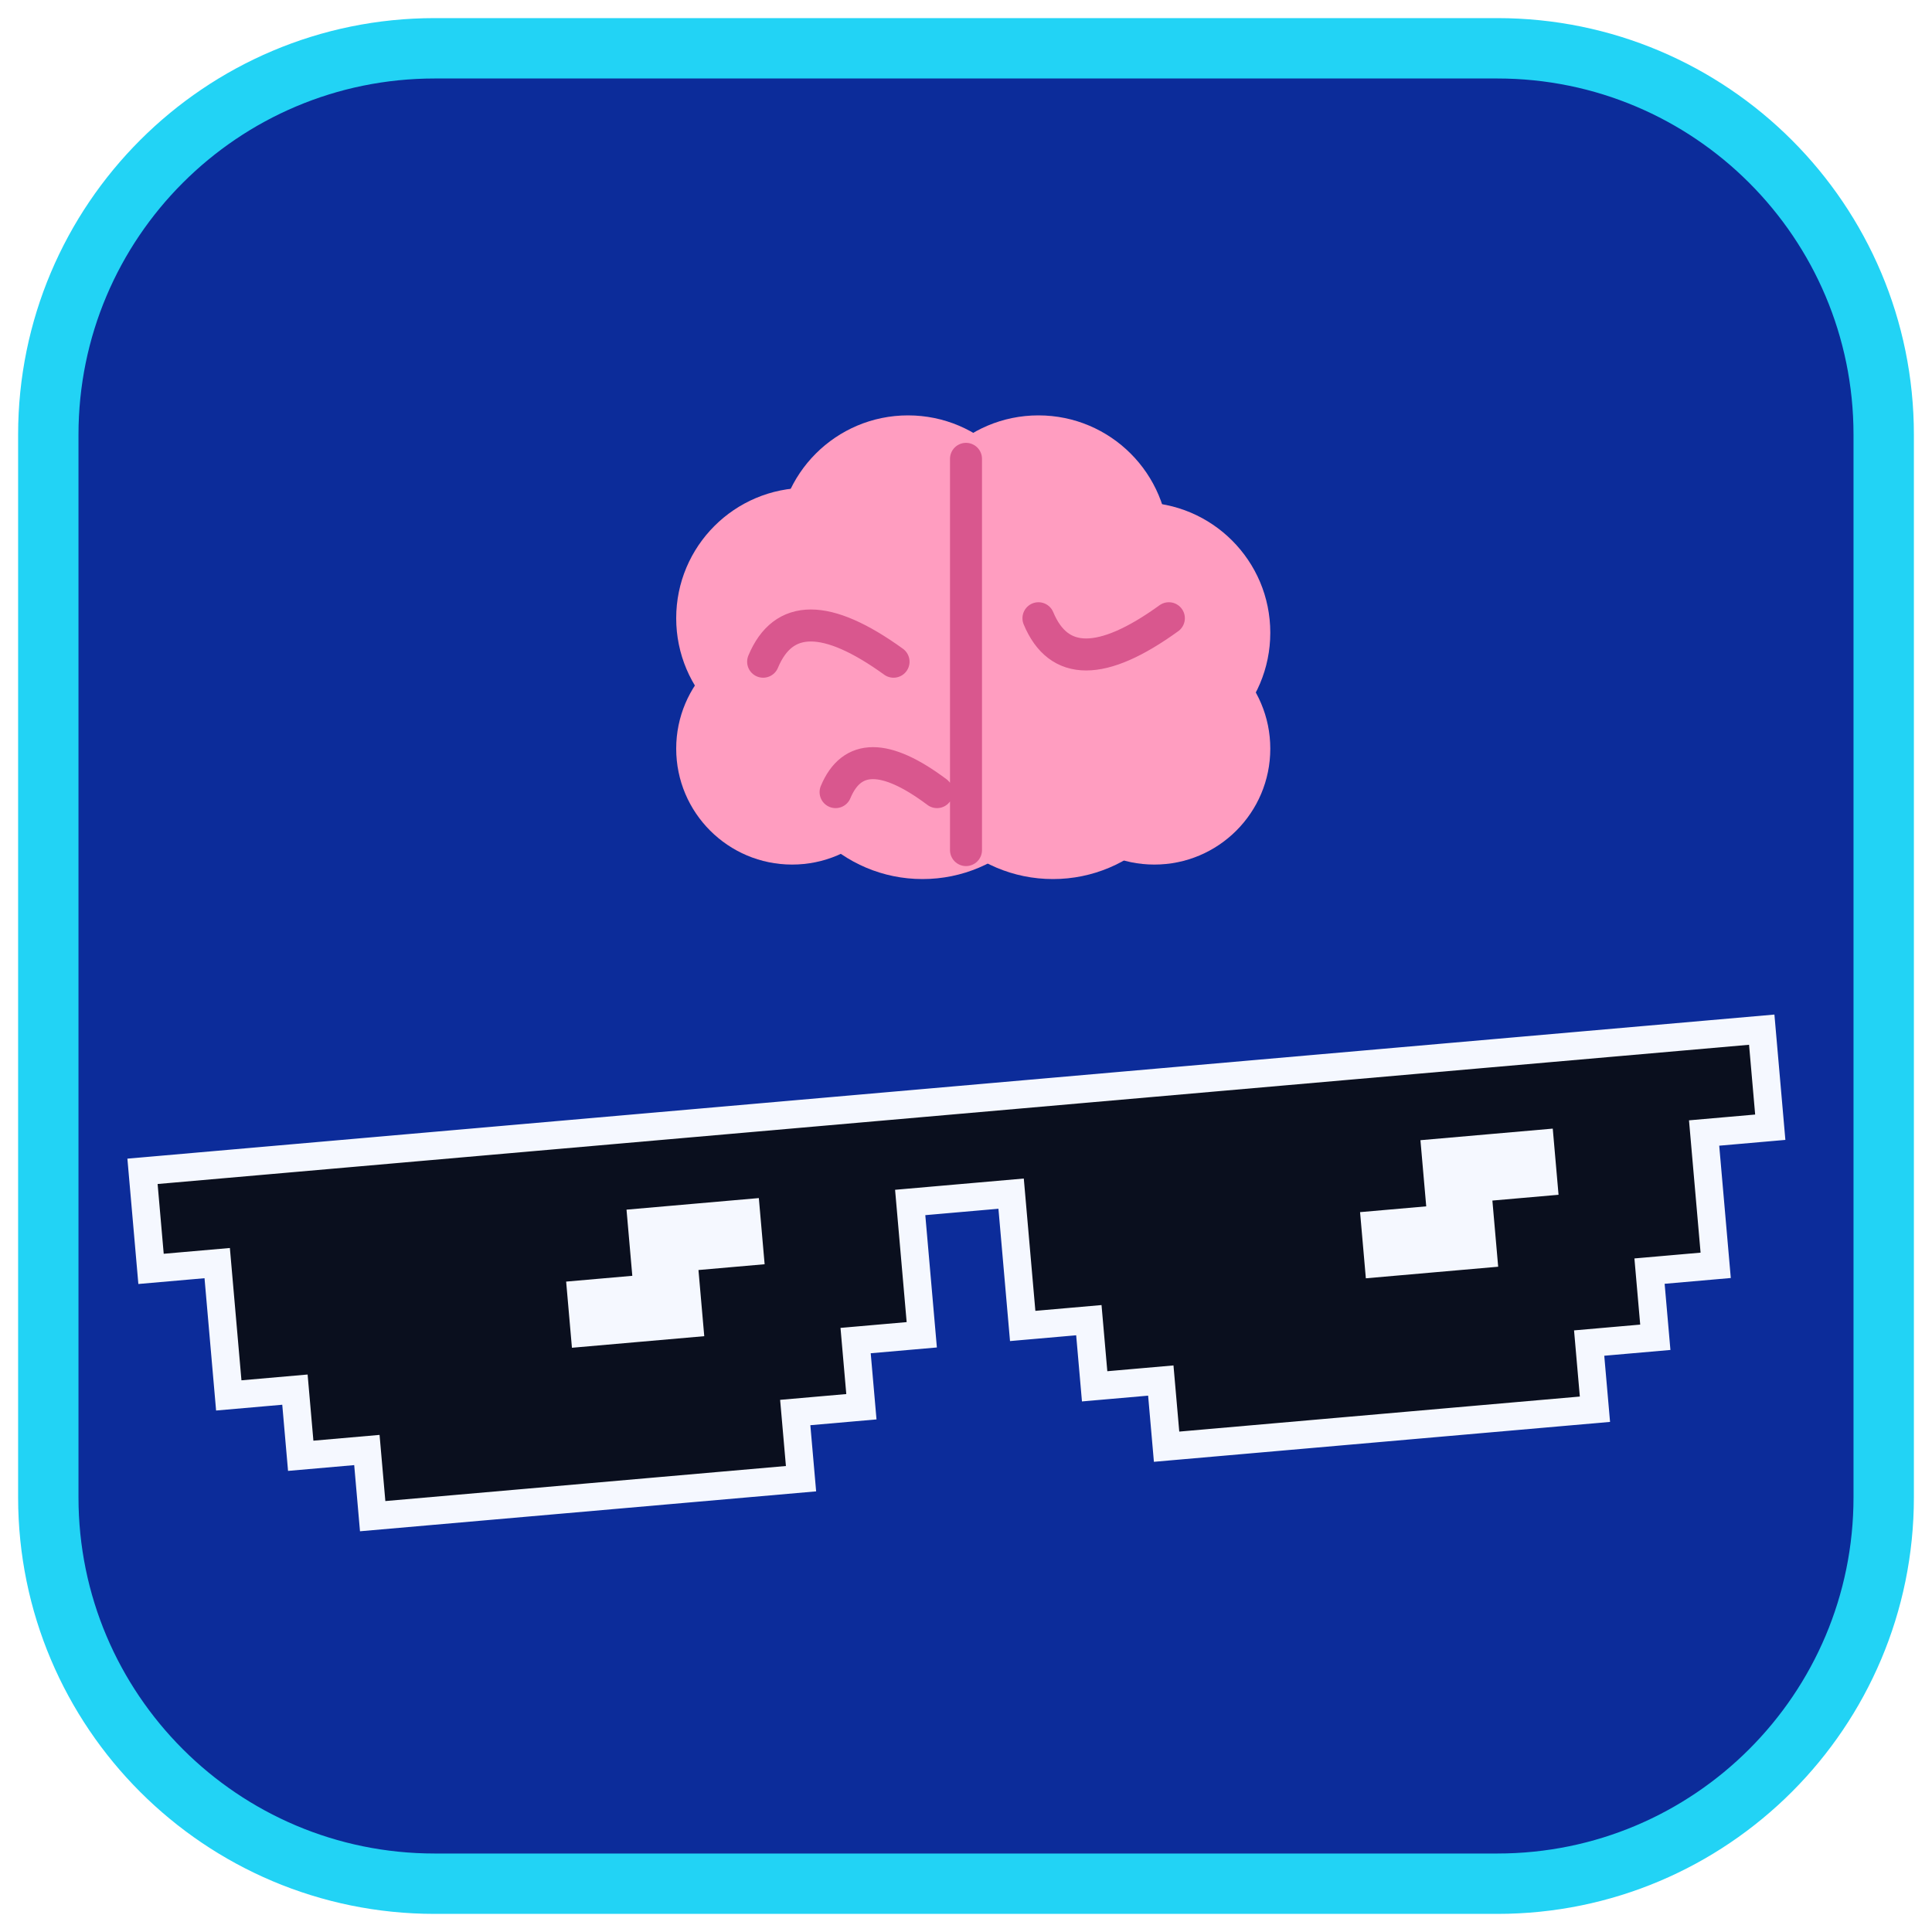
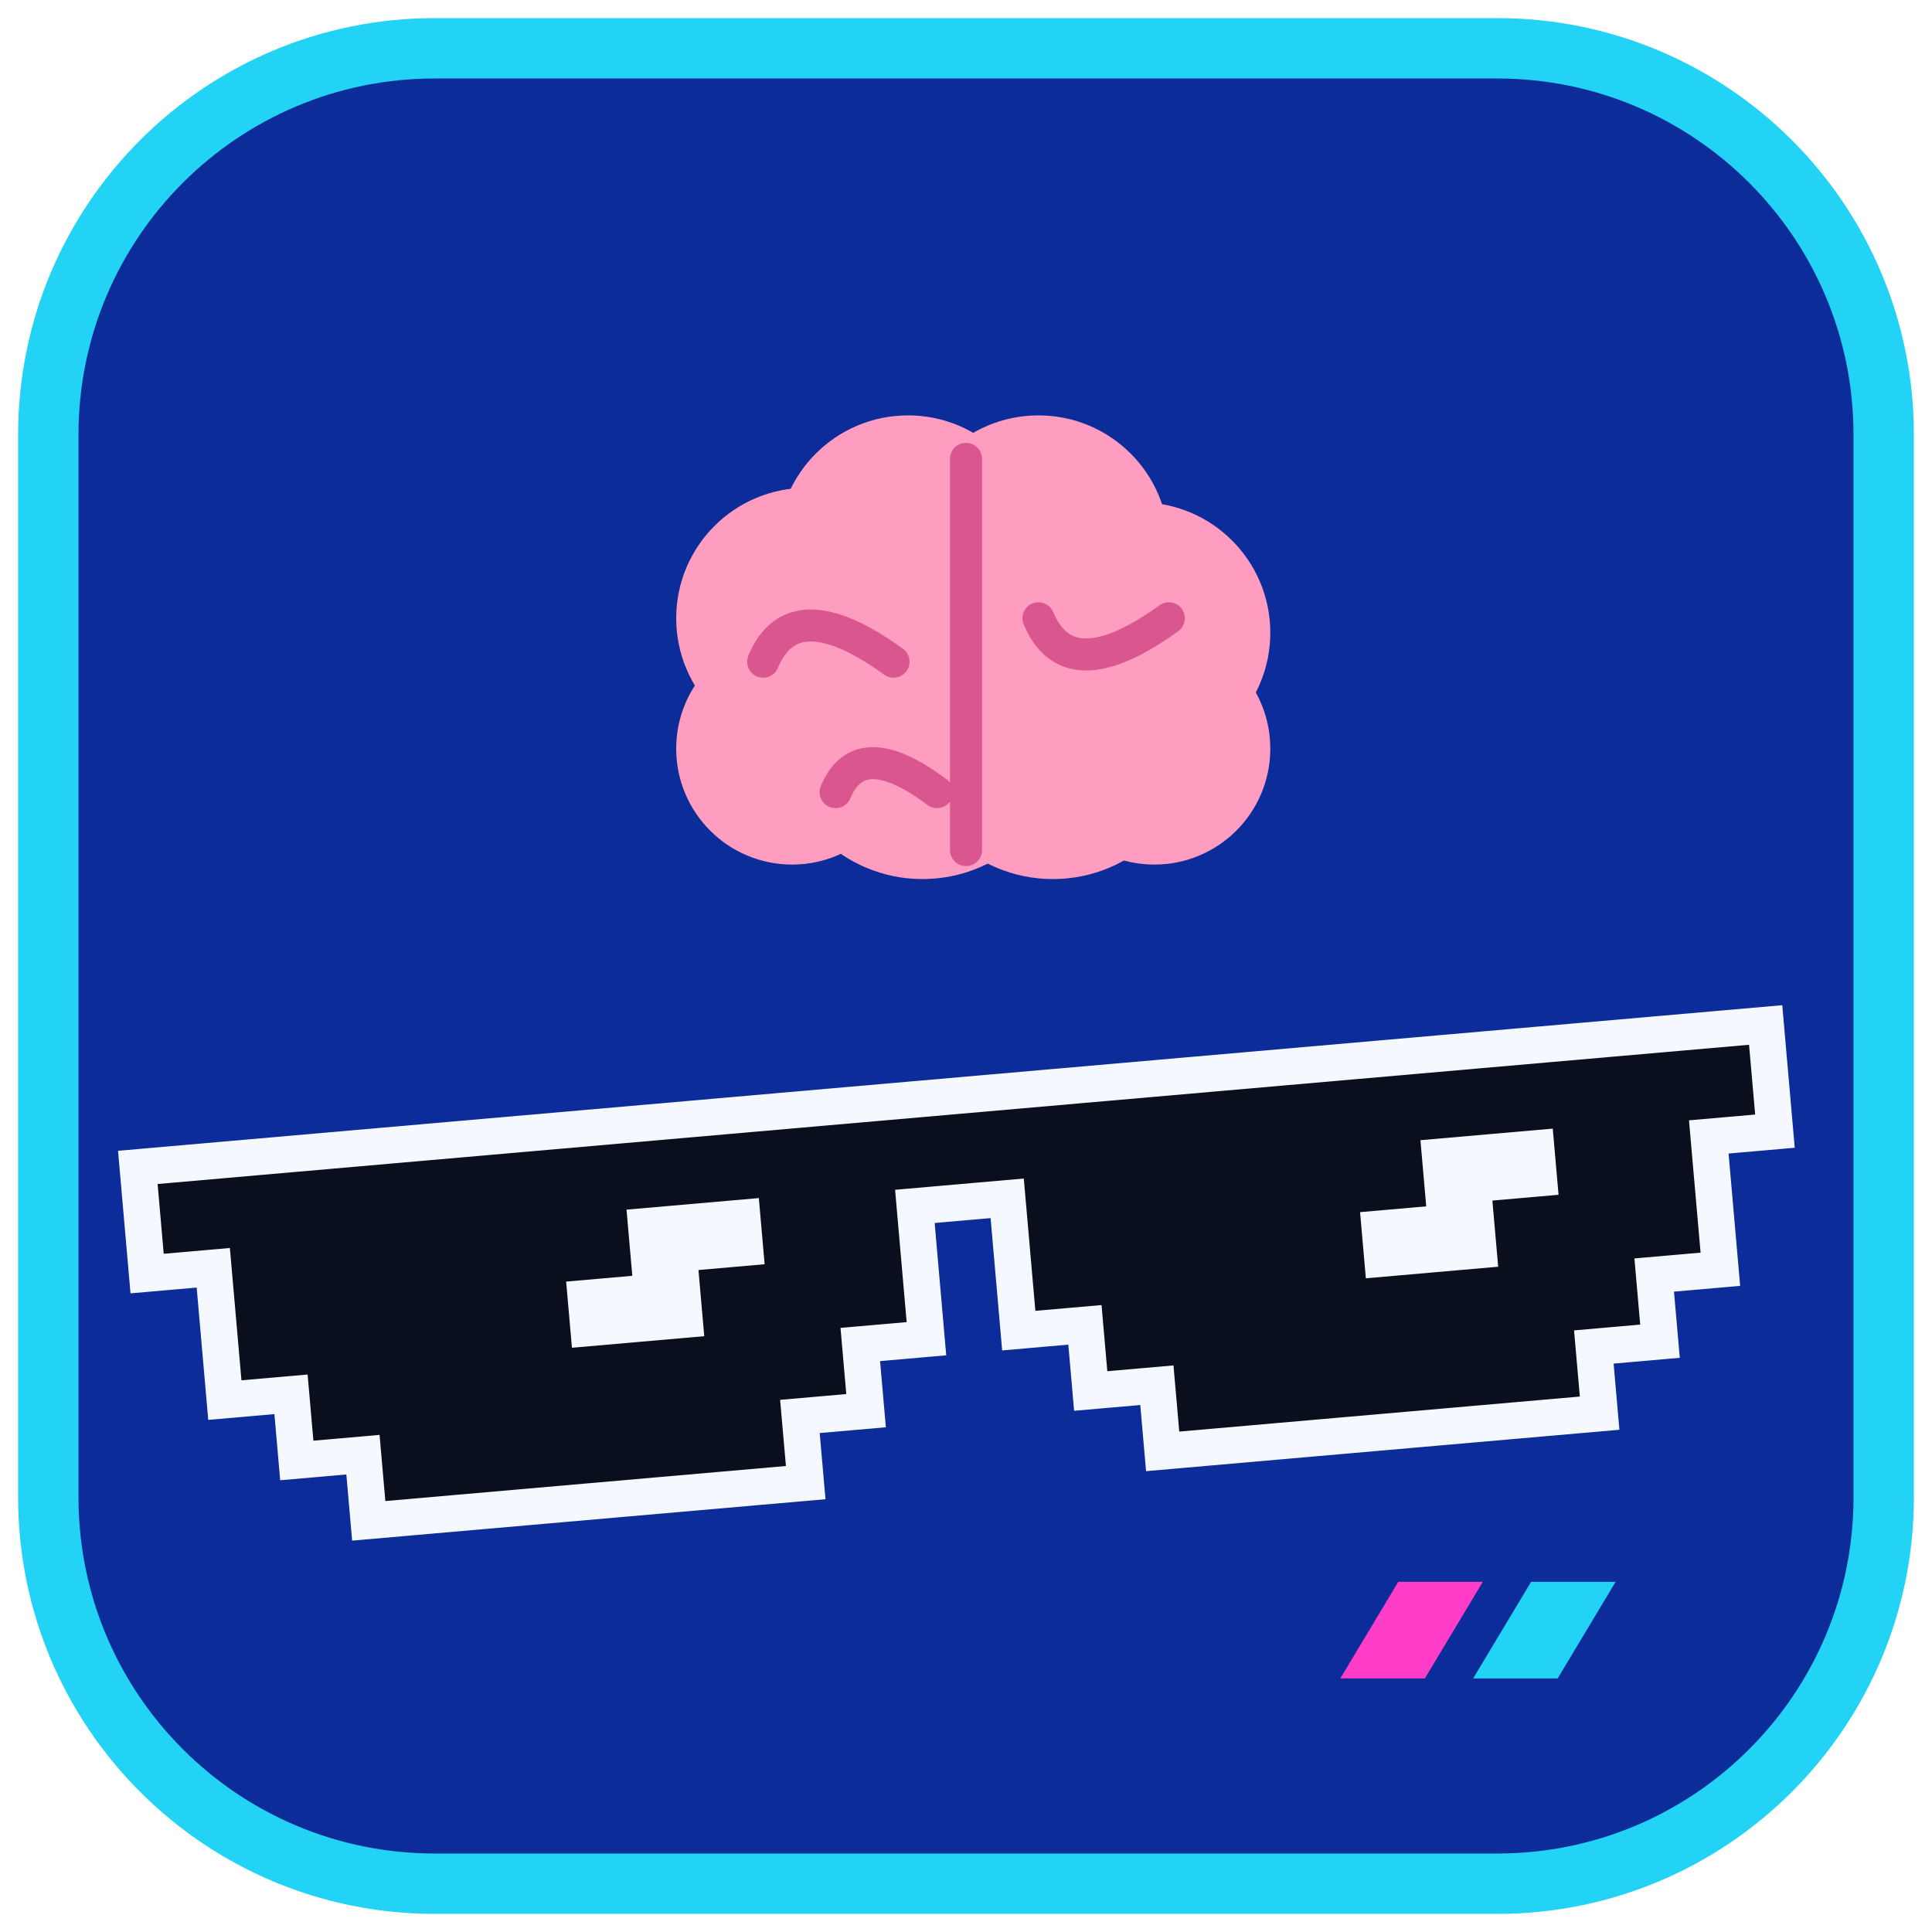
<svg xmlns="http://www.w3.org/2000/svg" viewBox="0 0 320 320" role="img" aria-label="Il Secchione">
  <rect x="8" y="8" width="304" height="304" rx="64" fill="#0C2C9A" stroke="#22D3F5" stroke-width="10" />
  <g fill="#FF9DC0">
    <circle cx="133.6" cy="102.4" r="21.6" />
    <circle cx="150.4" cy="90.4" r="21.6" />
    <circle cx="172.0" cy="90.4" r="21.6" />
    <circle cx="188.8" cy="104.8" r="21.6" />
    <circle cx="131.2" cy="124.0" r="19.2" />
    <circle cx="152.8" cy="121.6" r="24.0" />
    <circle cx="174.4" cy="121.6" r="24.0" />
    <circle cx="191.2" cy="124.0" r="19.2" />
  </g>
  <path d="M160.0 76.0 V140.8 M126.4 109.6 q5 -12.0 21.6 0 M172.0 102.4 q5 12.0 21.6 0 M138.4 131.2 q4 -9.6 16.8 0" fill="none" stroke="#D9578E" stroke-width="5.3" stroke-linecap="round" />
  <g transform="rotate(-5 160 212)">
-     <path fill="#F5F8FF" d="M23.38 179.88h20.84v20.84h-20.84zM34.38 179.88h20.84v20.84h-20.84zM45.38 179.88h20.84v20.84h-20.84zM56.38 179.88h20.84v20.84h-20.84zM67.38 179.88h20.84v20.84h-20.84zM78.38 179.88h20.84v20.84h-20.84zM89.38 179.88h20.84v20.84h-20.84zM100.38 179.88h20.84v20.84h-20.84zM111.38 179.88h20.84v20.84h-20.84zM122.38 179.88h20.84v20.84h-20.84zM133.38 179.88h20.84v20.84h-20.84zM144.38 179.88h20.84v20.84h-20.84zM155.38 179.88h20.84v20.84h-20.84zM166.38 179.88h20.84v20.84h-20.84zM177.38 179.88h20.84v20.84h-20.84zM188.38 179.88h20.84v20.84h-20.84zM199.38 179.88h20.84v20.84h-20.84zM210.38 179.88h20.84v20.84h-20.84zM221.38 179.88h20.84v20.84h-20.84zM232.38 179.88h20.84v20.84h-20.84zM243.38 179.88h20.84v20.84h-20.84zM254.38 179.88h20.84v20.84h-20.84zM265.38 179.88h20.84v20.84h-20.84zM276.38 179.88h20.84v20.84h-20.84zM34.38 190.88h20.84v20.84h-20.84zM34.38 201.88h20.84v20.84h-20.84zM45.38 190.88h20.84v20.84h-20.84zM45.38 201.88h20.84v20.84h-20.84zM56.38 190.88h20.84v20.84h-20.84zM56.38 201.88h20.84v20.84h-20.84zM67.38 190.88h20.84v20.84h-20.84zM67.38 201.88h20.84v20.84h-20.84zM78.38 190.88h20.84v20.84h-20.84zM78.38 201.88h20.84v20.84h-20.84zM89.38 190.88h20.84v20.84h-20.84zM89.38 201.88h20.84v20.84h-20.84zM100.38 190.88h20.84v20.84h-20.84zM100.38 201.88h20.84v20.84h-20.84zM111.38 190.88h20.84v20.84h-20.84zM111.38 201.88h20.84v20.84h-20.84zM122.38 190.88h20.84v20.84h-20.84zM122.38 201.88h20.84v20.84h-20.84zM133.38 190.88h20.84v20.84h-20.84zM133.38 201.88h20.84v20.84h-20.84zM45.38 212.88h20.84v20.84h-20.84zM56.38 212.88h20.84v20.84h-20.84zM67.38 212.88h20.84v20.84h-20.84zM78.38 212.88h20.84v20.84h-20.84zM89.38 212.88h20.84v20.84h-20.84zM100.38 212.88h20.84v20.84h-20.84zM111.38 212.88h20.84v20.84h-20.84zM122.38 212.88h20.84v20.84h-20.84zM56.38 223.88h20.84v20.84h-20.84zM67.38 223.88h20.84v20.84h-20.84zM78.38 223.88h20.84v20.84h-20.84zM89.38 223.88h20.84v20.84h-20.84zM100.38 223.88h20.84v20.84h-20.84zM111.38 223.88h20.84v20.84h-20.84zM166.38 190.88h20.84v20.84h-20.84zM166.38 201.88h20.84v20.84h-20.84zM177.38 190.88h20.84v20.84h-20.84zM177.38 201.88h20.84v20.84h-20.84zM188.38 190.88h20.84v20.84h-20.84zM188.38 201.88h20.84v20.84h-20.84zM199.38 190.88h20.84v20.84h-20.84zM199.38 201.88h20.84v20.84h-20.84zM210.38 190.88h20.84v20.84h-20.84zM210.38 201.88h20.84v20.84h-20.84zM221.38 190.88h20.84v20.84h-20.84zM221.38 201.88h20.84v20.84h-20.84zM232.38 190.88h20.84v20.84h-20.84zM232.38 201.88h20.84v20.84h-20.84zM243.38 190.88h20.84v20.84h-20.84zM243.38 201.88h20.84v20.84h-20.84zM254.38 190.88h20.84v20.84h-20.84zM254.38 201.88h20.84v20.84h-20.84zM265.38 190.88h20.84v20.84h-20.84zM265.38 201.88h20.84v20.84h-20.84zM177.38 212.88h20.84v20.84h-20.84zM188.38 212.88h20.84v20.84h-20.84zM199.38 212.88h20.84v20.84h-20.84zM210.38 212.88h20.84v20.84h-20.84zM221.38 212.88h20.84v20.84h-20.84zM232.38 212.88h20.84v20.84h-20.84zM243.38 212.88h20.84v20.84h-20.84zM254.38 212.88h20.84v20.84h-20.84zM188.38 223.88h20.84v20.84h-20.84zM199.38 223.88h20.84v20.84h-20.84zM210.38 223.88h20.84v20.84h-20.84zM221.38 223.88h20.84v20.84h-20.84zM232.38 223.88h20.84v20.84h-20.84zM243.38 223.88h20.84v20.84h-20.84z" />
+     <path fill="#F5F8FF" d="M21.95 178.45h23.70v23.70h-23.70zM32.95 178.45h23.70v23.70h-23.70zM43.95 178.45h23.70v23.70h-23.70zM54.95 178.45h23.70v23.70h-23.70zM65.95 178.45h23.70v23.70h-23.70zM76.95 178.45h23.70v23.70h-23.70zM87.95 178.45h23.70v23.70h-23.70zM98.95 178.45h23.70v23.70h-23.70zM109.95 178.45h23.70v23.70h-23.70zM120.95 178.45h23.70v23.70h-23.70zM131.95 178.45h23.70v23.70h-23.70zM142.95 178.45h23.70v23.70h-23.70zM153.95 178.45h23.70v23.70h-23.70zM164.95 178.45h23.70v23.70h-23.70zM175.95 178.45h23.70v23.70h-23.70zM186.95 178.45h23.70v23.70h-23.70zM197.95 178.45h23.70v23.70h-23.70zM208.95 178.45h23.70v23.70h-23.70zM219.95 178.45h23.70v23.70h-23.70zM230.95 178.45h23.70v23.70h-23.70zM241.95 178.45h23.70v23.70h-23.70zM252.95 178.45h23.70v23.70h-23.70zM263.95 178.45h23.70v23.70h-23.70zM274.95 178.45h23.70v23.70h-23.70zM32.95 189.45h23.70v23.70h-23.70zM32.95 200.45h23.70v23.70h-23.70zM43.95 189.45h23.70v23.70h-23.70zM43.95 200.45h23.70v23.70h-23.70zM54.95 189.45h23.70v23.70h-23.70zM54.95 200.45h23.70v23.70h-23.70zM65.95 189.45h23.70v23.70h-23.70zM65.95 200.45h23.70v23.70h-23.70zM76.95 189.45h23.70v23.70h-23.70zM76.95 200.45h23.70v23.70h-23.70zM87.95 189.45h23.70v23.70h-23.70zM87.95 200.45h23.70v23.70h-23.70zM98.95 189.45h23.70v23.70h-23.70zM98.95 200.45h23.70v23.70h-23.70zM109.95 189.45h23.70v23.70h-23.70zM109.95 200.45h23.70v23.70h-23.70zM120.95 189.45h23.70v23.70h-23.70zM120.95 200.45h23.70v23.70h-23.70zM131.95 189.45h23.70v23.70h-23.70zM131.95 200.45h23.70v23.70h-23.70zM43.95 211.45h23.70v23.70h-23.70zM54.95 211.45h23.70v23.70h-23.70zM65.95 211.45h23.70v23.70h-23.70zM76.95 211.45h23.70v23.70h-23.70zM87.95 211.45h23.70v23.70h-23.70zM98.95 211.45h23.70v23.70h-23.70zM109.95 211.45h23.70v23.70h-23.70zM120.95 211.45h23.70v23.70h-23.70zM54.95 222.45h23.70v23.70h-23.70zM65.95 222.45h23.70v23.70h-23.70zM76.95 222.45h23.70v23.70h-23.70zM87.95 222.45h23.70v23.70h-23.70zM98.95 222.45h23.70v23.70h-23.70zM109.95 222.45h23.70v23.70h-23.70zM164.95 189.45h23.70v23.70h-23.70zM164.95 200.45h23.70v23.70h-23.70zM175.95 189.45h23.70v23.70h-23.70zM175.95 200.45h23.70v23.70h-23.70zM186.95 189.45h23.70v23.70h-23.70zM186.95 200.45h23.70v23.70h-23.70zM197.95 189.45h23.70v23.70h-23.70zM197.95 200.45h23.70v23.70h-23.70zM208.95 189.45h23.70v23.70h-23.70zM208.95 200.45h23.70v23.70h-23.70zM219.95 189.45h23.70v23.70h-23.70zM219.95 200.45h23.70v23.70h-23.70zM230.95 189.45h23.70v23.70h-23.70zM230.95 200.45h23.70v23.70h-23.70zM241.95 189.45h23.70v23.70h-23.70zM241.95 200.45h23.70v23.70h-23.70zM252.95 189.45h23.70v23.70h-23.70zM252.95 200.45h23.70v23.70h-23.70zM263.95 189.45h23.70v23.70h-23.70zM263.95 200.45h23.70v23.70h-23.70zM175.95 211.45h23.70v23.70h-23.70zM186.95 211.45h23.70v23.70h-23.70zM197.95 211.45h23.70v23.70h-23.70zM208.95 211.45h23.70v23.70h-23.70zM219.95 211.45h23.70v23.70h-23.70zM230.95 211.45h23.70v23.70h-23.70zM241.95 211.45h23.70v23.70h-23.70zM252.95 211.45h23.70v23.70h-23.70zM186.95 222.45h23.70v23.70h-23.70zM197.95 222.45h23.70v23.70h-23.70zM208.95 222.45h23.70v23.70h-23.70zM219.95 222.45h23.70v23.70h-23.70zM230.95 222.45h23.70v23.70h-23.70zM241.95 222.45h23.70v23.70h-23.70z" />
    <path fill="#0A0F1E" d="M28.00 184.50h11.60v11.60h-11.60zM39.00 184.50h11.60v11.60h-11.60zM50.00 184.50h11.60v11.60h-11.60zM61.00 184.50h11.60v11.60h-11.60zM72.00 184.50h11.60v11.60h-11.60zM83.00 184.50h11.60v11.60h-11.60zM94.00 184.50h11.60v11.60h-11.60zM105.00 184.50h11.60v11.60h-11.60zM116.00 184.50h11.60v11.60h-11.60zM127.00 184.50h11.60v11.60h-11.60zM138.00 184.50h11.60v11.60h-11.60zM149.00 184.50h11.60v11.60h-11.60zM160.00 184.50h11.60v11.60h-11.60zM171.00 184.50h11.60v11.60h-11.60zM182.00 184.50h11.60v11.60h-11.60zM193.00 184.50h11.60v11.60h-11.60zM204.00 184.50h11.60v11.60h-11.60zM215.00 184.50h11.60v11.60h-11.60zM226.00 184.50h11.60v11.60h-11.60zM237.00 184.50h11.60v11.60h-11.60zM248.00 184.50h11.60v11.60h-11.60zM259.00 184.50h11.60v11.60h-11.60zM270.00 184.50h11.60v11.60h-11.60zM281.00 184.50h11.60v11.60h-11.60zM39.00 195.50h11.60v11.60h-11.60zM39.00 206.50h11.60v11.60h-11.60zM50.00 195.50h11.60v11.60h-11.60zM50.00 206.50h11.60v11.60h-11.60zM61.00 195.50h11.60v11.60h-11.60zM61.00 206.50h11.60v11.60h-11.60zM72.00 195.50h11.60v11.60h-11.60zM72.00 206.50h11.60v11.60h-11.60zM83.00 195.50h11.60v11.60h-11.60zM83.00 206.50h11.60v11.60h-11.60zM94.00 195.50h11.60v11.60h-11.60zM94.00 206.50h11.60v11.60h-11.60zM105.00 195.50h11.60v11.60h-11.60zM105.00 206.50h11.60v11.60h-11.60zM116.00 195.50h11.60v11.60h-11.60zM116.00 206.50h11.60v11.60h-11.60zM127.00 195.50h11.60v11.60h-11.60zM127.00 206.50h11.60v11.60h-11.60zM138.00 195.50h11.60v11.60h-11.60zM138.00 206.50h11.60v11.60h-11.60zM50.00 217.50h11.60v11.60h-11.60zM61.00 217.50h11.60v11.60h-11.60zM72.00 217.50h11.60v11.60h-11.60zM83.00 217.50h11.60v11.60h-11.60zM94.00 217.50h11.60v11.60h-11.60zM105.00 217.50h11.60v11.60h-11.60zM116.00 217.50h11.60v11.60h-11.60zM127.00 217.50h11.60v11.60h-11.60zM61.00 228.50h11.60v11.60h-11.60zM72.00 228.50h11.60v11.60h-11.60zM83.00 228.50h11.60v11.60h-11.60zM94.00 228.50h11.60v11.60h-11.60zM105.00 228.50h11.60v11.60h-11.60zM116.00 228.50h11.60v11.60h-11.60zM171.00 195.50h11.60v11.60h-11.60zM171.00 206.50h11.60v11.60h-11.60zM182.00 195.50h11.60v11.60h-11.60zM182.00 206.50h11.60v11.60h-11.60zM193.00 195.50h11.60v11.60h-11.60zM193.00 206.50h11.60v11.60h-11.60zM204.00 195.50h11.60v11.60h-11.60zM204.00 206.50h11.60v11.60h-11.60zM215.00 195.50h11.60v11.60h-11.60zM215.00 206.50h11.60v11.60h-11.60zM226.00 195.50h11.60v11.60h-11.60zM226.00 206.50h11.60v11.60h-11.60zM237.00 195.50h11.60v11.60h-11.60zM237.00 206.50h11.60v11.60h-11.60zM248.00 195.50h11.60v11.60h-11.60zM248.00 206.50h11.60v11.60h-11.60zM259.00 195.50h11.60v11.60h-11.60zM259.00 206.50h11.60v11.60h-11.60zM270.00 195.50h11.60v11.60h-11.60zM270.00 206.50h11.60v11.60h-11.60zM182.00 217.50h11.60v11.60h-11.60zM193.00 217.50h11.60v11.60h-11.60zM204.00 217.50h11.60v11.60h-11.60zM215.00 217.50h11.60v11.60h-11.60zM226.00 217.50h11.60v11.60h-11.60zM237.00 217.50h11.60v11.60h-11.60zM248.00 217.50h11.60v11.60h-11.60zM259.00 217.50h11.60v11.60h-11.60zM193.00 228.50h11.60v11.60h-11.60zM204.00 228.50h11.60v11.60h-11.60zM215.00 228.50h11.60v11.60h-11.60zM226.00 228.50h11.60v11.60h-11.60zM237.00 228.50h11.60v11.60h-11.60zM248.00 228.50h11.60v11.60h-11.60z" />
    <path fill="#F5F8FF" d="M105.00 195.50h11.00v11.00h-11.00zM116.00 195.50h11.00v11.00h-11.00zM94.00 206.50h11.00v11.00h-11.00zM105.00 206.50h11.00v11.00h-11.00zM237.00 195.50h11.00v11.00h-11.00zM248.00 195.50h11.00v11.00h-11.00zM226.00 206.50h11.00v11.00h-11.00zM237.00 206.50h11.00v11.00h-11.00z" />
  </g>
+   <path d="M231.6 262.0 h14.0 L236.0 278.0 h-14.0 Z" fill="#FF3DC8" />
+   <path d="M253.6 262.0 h14.0 L258.0 278.0 h-14.0 Z" fill="#22D3F5" />
</svg>
